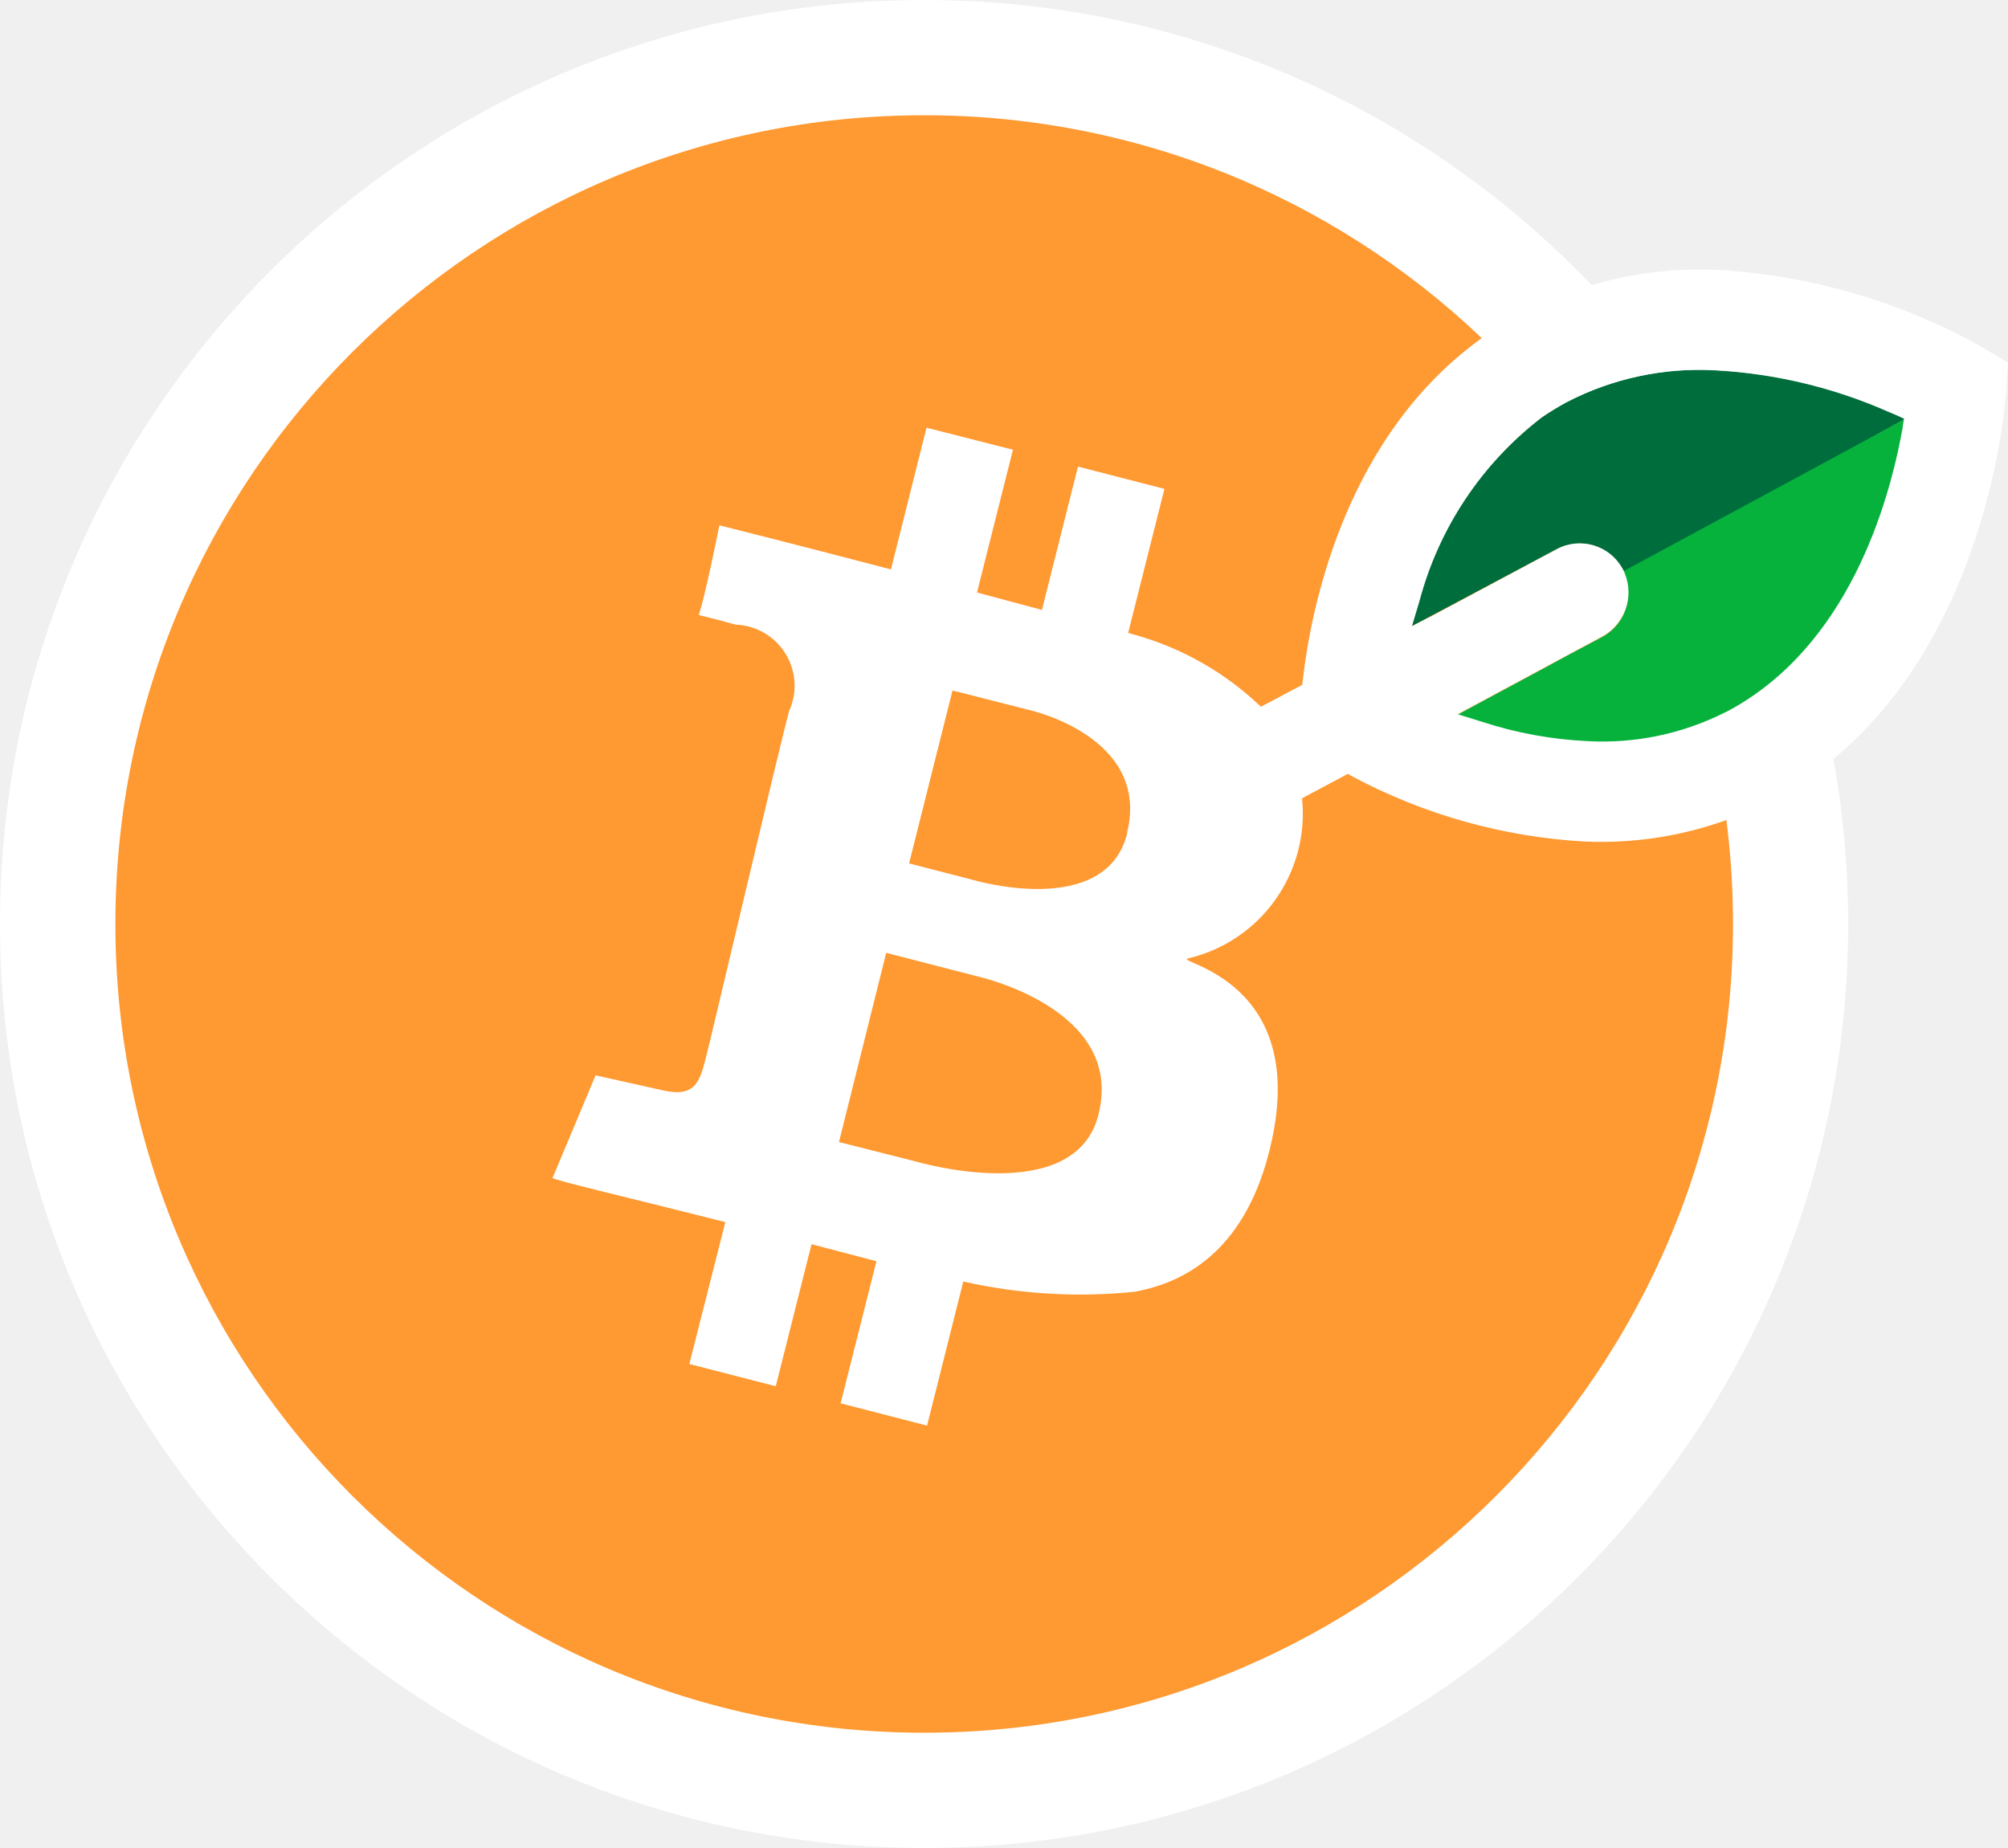
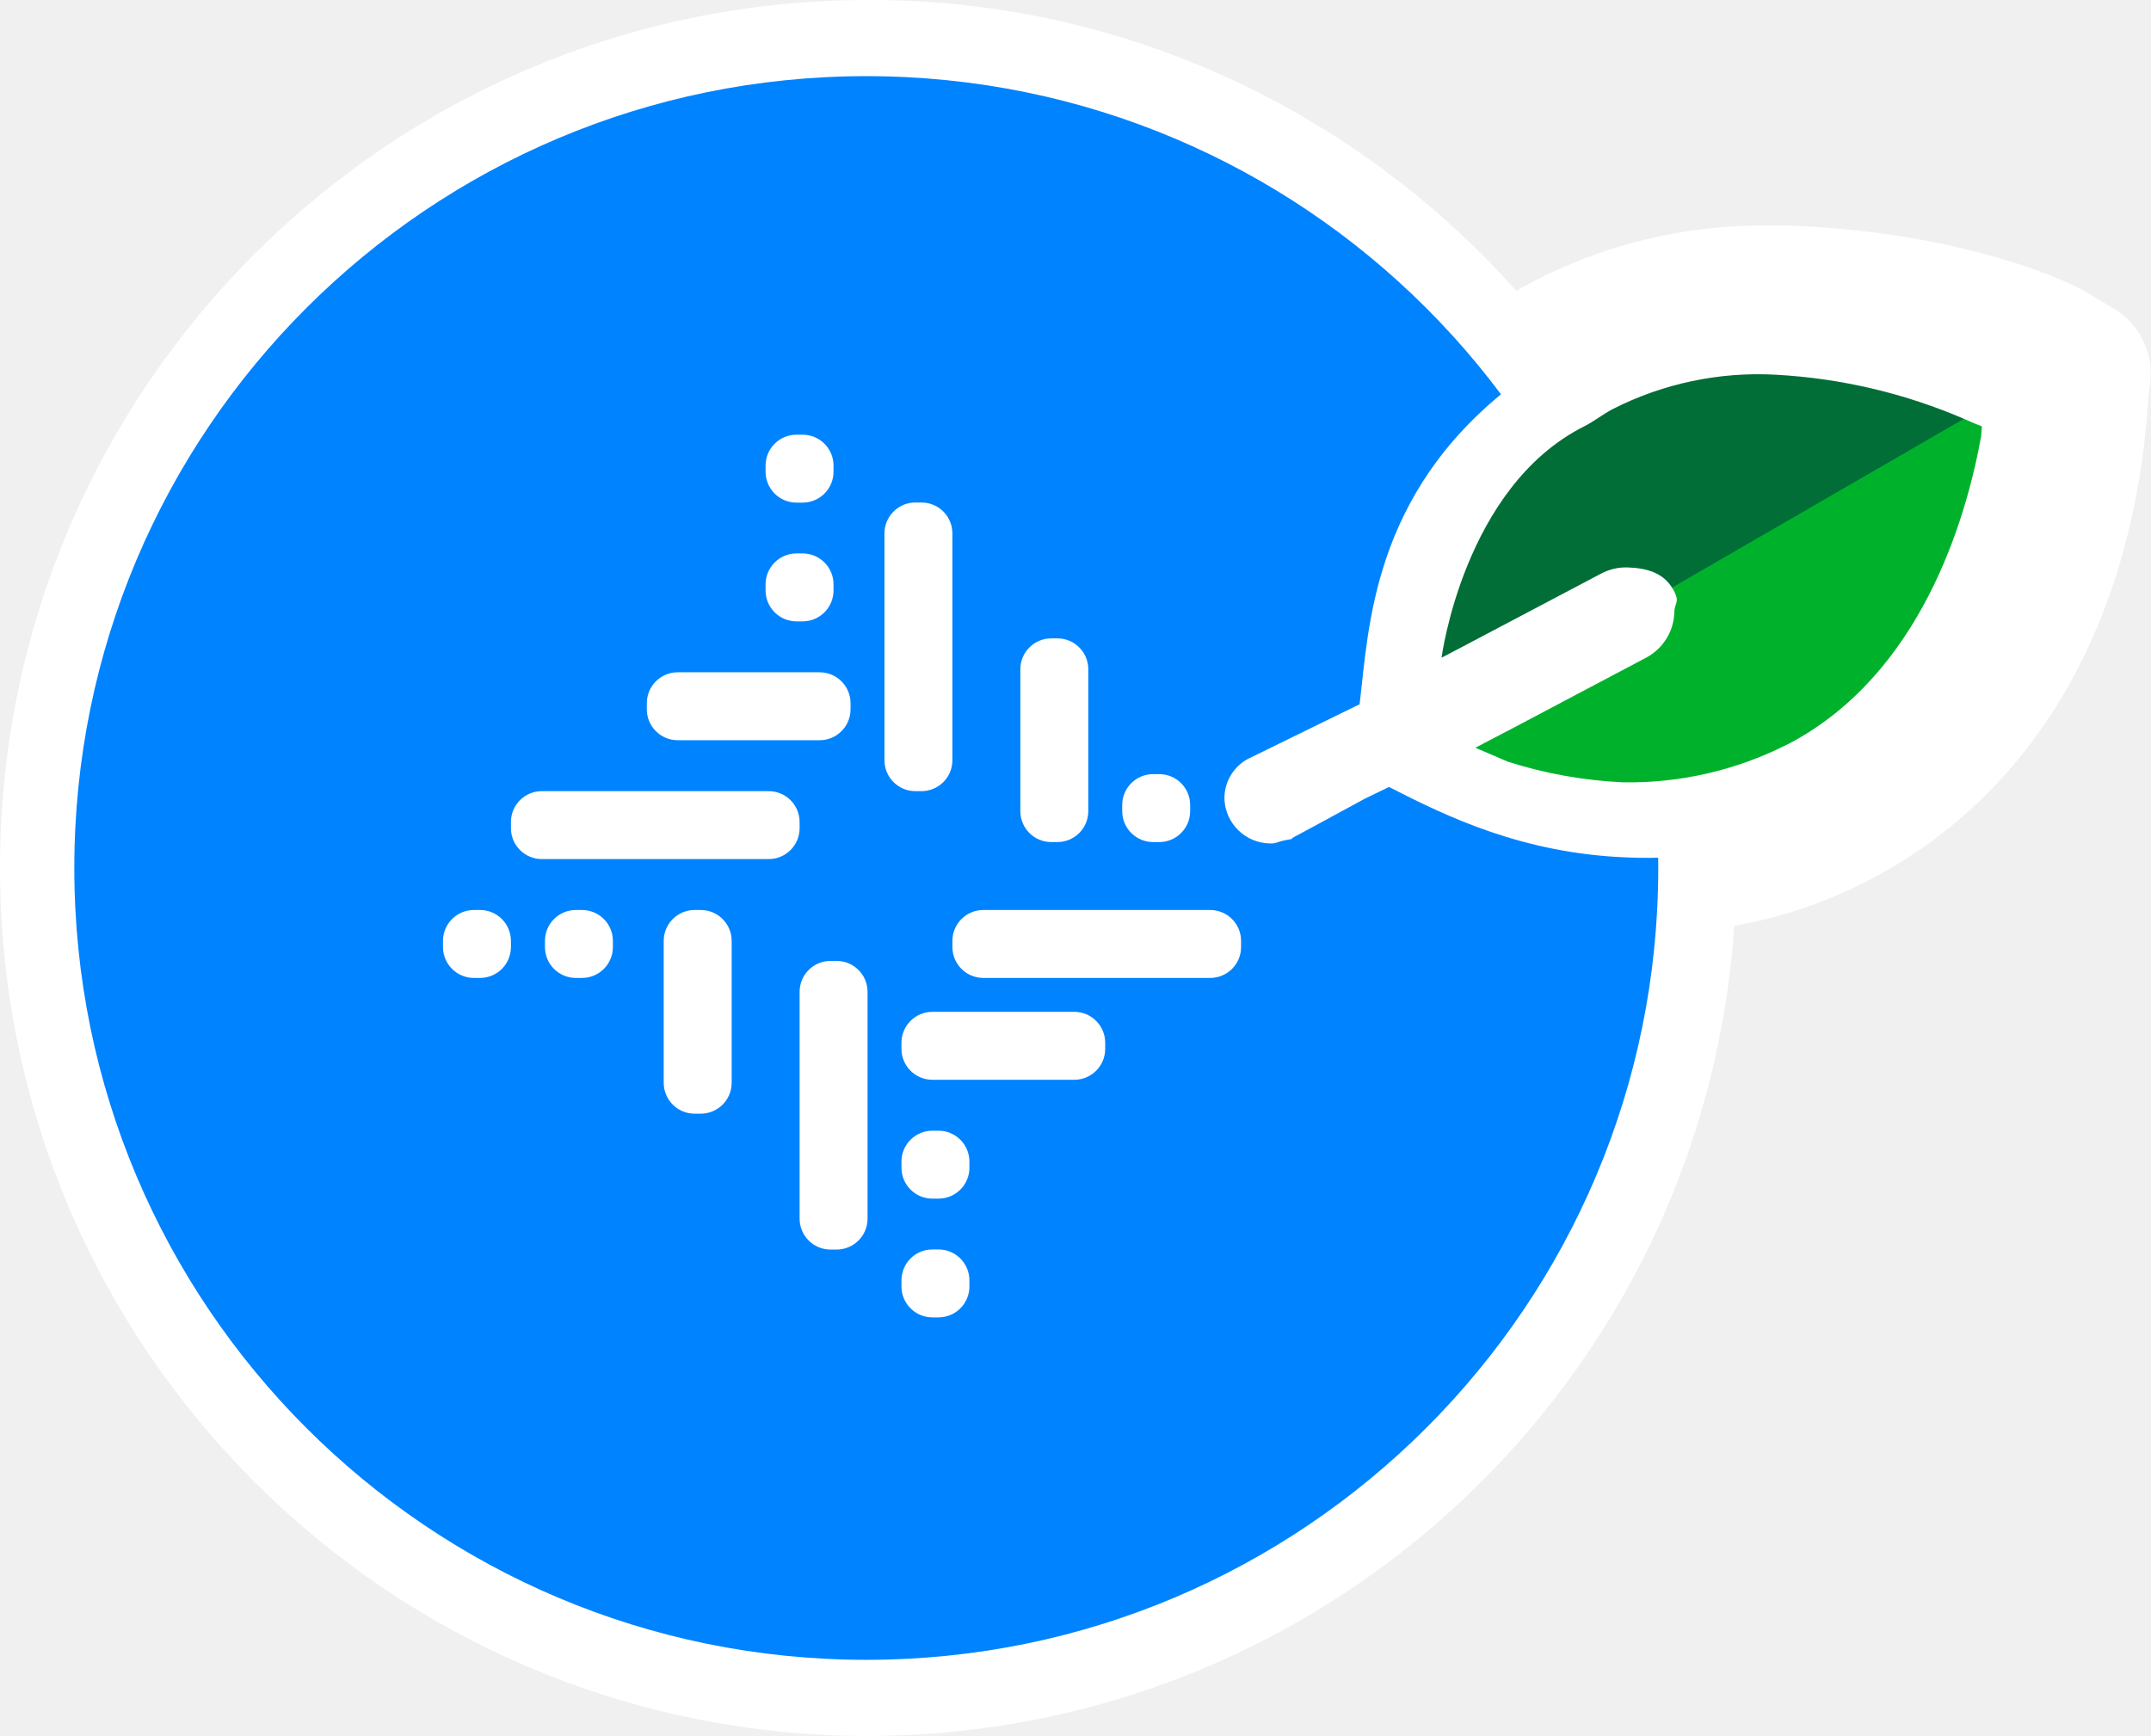
- <svg xmlns="http://www.w3.org/2000/svg" id="rbtclogo" width="63.762" height="58.686" viewBox="0 0 63.762 58.686">
+ <svg xmlns="http://www.w3.org/2000/svg" id="Layer_1" data-name="Layer 1" viewBox="0 0 185.83 150">
  <defs>
-     <clipPath id="clip-path">
-       <rect id="Rectangle_239" data-name="Rectangle 239" width="63.762" height="58.686" fill="none" />
-     </clipPath>
+     <style>.cls-1{fill:#fff;}.cls-2{fill:#0083ff;}.cls-3{fill:#006e36;}.cls-4{fill:#00b22b;}</style>
  </defs>
-   <g id="Group_471" data-name="Group 471" clip-path="url(#clip-path)">
-     <path id="Path_116" data-name="Path 116" d="M32.2,4.678A27.513,27.513,0,1,1,4.686,32.191,27.513,27.513,0,0,1,32.2,4.678" transform="translate(-2.853 -2.848)" fill="#ff9931" />
-     <path id="Path_117" data-name="Path 117" d="M29.334,3.66A25.683,25.683,0,1,1,3.664,29.355v-.012A25.682,25.682,0,0,1,29.334,3.66m0-3.66A29.343,29.343,0,1,0,58.686,29.343,29.343,29.343,0,0,0,29.334,0" transform="translate(0)" fill="#fff" />
-     <path id="Path_118" data-name="Path 118" d="M129.712,31.354a15.691,15.691,0,0,0-5.491-1.312,9.148,9.148,0,0,0-4.725,1.013,8.509,8.509,0,0,0-.8.491,10.857,10.857,0,0,0-3.88,5.827l-.226.793.732-.39,3.859-2.05a1.547,1.547,0,0,1,2.084.61l.021.036a1.561,1.561,0,0,1,.064.146l8.9-4.93c-.07-.043-.458-.2-.543-.235" transform="translate(-69.76 -18.28)" fill="#006e3c" />
-     <path id="Path_119" data-name="Path 119" d="M130.548,39.741c-4.411,7.288-12.266,3.66-12.266,3.66l2.833-1.525c.236-.14,1.782-.955,1.782-.955a1.574,1.574,0,0,0,.647-2.074L132.509,34a13.96,13.96,0,0,1-1.962,5.738" transform="translate(-72.005 -20.7)" fill="#06b23c" />
-     <path id="Path_120" data-name="Path 120" d="M90.22,24.333a19.425,19.425,0,0,0-8.328-2.441,12.2,12.2,0,0,0-6.308,1.391,11.267,11.267,0,0,0-1.708,1.131c-3.929,3.145-4.948,8.236-5.207,10.473l-.021.18-.159.085-1.153.61a9.482,9.482,0,0,0-3.993-2.282l-.223-.061,1.153-4.576-2.746-.708-1.144,4.551-2.062-.552L59.462,27.6,56.717,26.9,55.588,31.4c-3.322-.869-5.448-1.4-5.448-1.4s-.458,2.3-.656,2.849c0,0,.565.137,1.171.305a1.943,1.943,0,0,1,1.7,2.745c-.366,1.36-2.5,10.484-2.669,11.107-.192.741-.378,1.138-1.293.949l-2.184-.488-1.37,3.267c.5.171,2.218.567,5.491,1.394l-1.144,4.506,2.745.707,1.135-4.511,2.062.54L53.99,57.883l2.745.708,1.15-4.576a16.859,16.859,0,0,0,5.452.324c2.657-.491,3.786-2.535,4.271-4.488,1.379-5.491-3.145-5.979-2.572-6.1a4.724,4.724,0,0,0,3.606-5.082l1.293-.689.158-.088.156.088a17.777,17.777,0,0,0,7.358,2.062,11.76,11.76,0,0,0,5.347-1.019c.232-.107.457-.22.683-.339,6.452-3.468,7.288-11.921,7.358-12.87l.064-.982ZM62.18,48.71c-.75,3-5.829,1.486-5.829,1.486l-2.413-.61,1.5-6.009,2.883.744s4.713,1.025,3.856,4.39m.915-8.929c-.689,2.746-4.921,1.473-4.921,1.473l-2.007-.518,1.379-5.491,2.4.61s3.914.839,3.139,3.926ZM87.716,26.856v.034c-.445,2.489-1.757,6.97-5.537,9l-.1.049a8.634,8.634,0,0,1-4.368.915,12.657,12.657,0,0,1-3.34-.61L73.586,36l.726-.39L78.2,33.518a1.6,1.6,0,0,0,.7-1.968,1.522,1.522,0,0,0-.064-.147l-.022-.036a1.547,1.547,0,0,0-2.083-.61l-3.859,2.065-.741.381.241-.8a10.869,10.869,0,0,1,3.88-5.827,8.567,8.567,0,0,1,.8-.491,9.148,9.148,0,0,1,4.725-1.013,15.691,15.691,0,0,1,5.491,1.312l.253.113.238.116Z" transform="translate(-27.297 -13.318)" fill="#fff" />
-   </g>
+   <path class="cls-1" d="M75,150A75,75,0,0,1,75,0a74.07,74.07,0,0,1,34.1,8.19A75.62,75.62,0,0,1,131,25.13c.44-.25.88-.5,1.33-.74a43,43,0,0,1,20.4-4.9c.6,0,1.21,0,1.81,0,13.74.49,23,4.23,25.47,5.63l2.56,1.51a6.57,6.57,0,0,1,3.18,6.51l-.16,1.26,0,.2c-1.28,19.17-9.74,33.84-23.82,41.29-.85.45-1.64.84-2.43,1.19A40.49,40.49,0,0,1,149.83,80,75.1,75.1,0,0,1,75,150Z" />
+   <path class="cls-2" d="M143.26,75A68.42,68.42,0,1,1,74.84,6.58,68.42,68.42,0,0,1,143.26,75" />
+   <rect class="cls-1" x="66.14" y="37.56" width="5.87" height="5.87" rx="2.67" />
+   <rect class="cls-1" x="66.14" y="47.82" width="5.87" height="5.87" rx="2.67" />
+   <rect class="cls-1" x="38.27" y="78.63" width="5.87" height="5.87" rx="2.67" />
+   <rect class="cls-1" x="47.08" y="78.63" width="5.87" height="5.87" rx="2.67" />
+   <rect class="cls-1" x="55.88" y="58.09" width="17.6" height="5.87" rx="2.67" />
+   <rect class="cls-1" x="57.34" y="78.63" width="5.87" height="17.6" rx="2.67" />
+   <rect class="cls-1" x="82.28" y="78.63" width="24.94" height="5.87" rx="2.67" />
+   <rect class="cls-1" x="44.14" y="68.36" width="24.94" height="5.87" rx="2.67" />
+   <rect class="cls-1" x="96.95" y="66.89" width="5.87" height="5.87" rx="2.67" />
+   <rect class="cls-1" x="77.88" y="87.43" width="17.6" height="5.87" rx="2.67" />
+   <rect class="cls-1" x="77.88" y="97.7" width="5.87" height="5.87" rx="2.67" />
+   <rect class="cls-1" x="77.88" y="107.96" width="5.87" height="5.87" rx="2.67" />
+   <rect class="cls-1" x="76.41" y="43.42" width="5.87" height="24.94" rx="2.67" />
+   <rect class="cls-1" x="69.08" y="83.03" width="5.87" height="24.94" rx="2.67" />
+   <rect class="cls-1" x="88.15" y="55.16" width="5.87" height="17.6" rx="2.67" />
+   <path class="cls-3" d="M122.85,64l47.53-27.49s1-9.84-17.32-9.65-28.77,12.21-30.16,23S122.85,64,122.85,64" />
+   <path class="cls-4" d="M171.13,35.34,123.6,62.83s-1,9.84,17.33,9.65,28.77-12.21,30.16-23,0-14.13,0-14.13" />
+   <path class="cls-1" d="M176.74,30.85c-1.16-.67-9.38-4.28-22.41-4.75a36.78,36.78,0,0,0-18.89,4.11,33.2,33.2,0,0,0-5.12,3.34c-11.77,9.27-12.07,20.7-12.86,27.3l-9.31,4.56A3.87,3.87,0,0,0,105.78,69a4,4,0,0,0,4,3.88c.61,0,.37-.14,1.84-.39h0v-.07h0l2.08-1.12L117.93,69,120,68c5.07,2.6,11.62,5.76,20.63,6.09a35.72,35.72,0,0,0,16-3c.69-.31,1.37-.65,2-1C178,59.87,178.84,36.59,179.06,33.78l.19-1.45Zm-5.58,6.73,0,.1c-1.33,7.34-5.26,20.57-16.57,26.56l-.31.15a30.22,30.22,0,0,1-14,3.21,38.56,38.56,0,0,1-10-1.78l-2.82-1.21L130.54,63l11.65-6.16a4.61,4.61,0,0,0,2.27-2.75,4.56,4.56,0,0,0,.19-1.21c0-.65.38-.84.13-1.45a4,4,0,0,0-.19-.43l-.07-.11s0,0,0,0c-.8-1.4-2.25-1.8-3.88-1.86a4.58,4.58,0,0,0-2.35.55l-11.56,6.1-2.19,1.15s1.92-14.78,12.34-20c.81-.41,1.55-1,2.38-1.45a27.69,27.69,0,0,1,14.16-3,47.58,47.58,0,0,1,16.39,3.87l.76.33.65.26Z" />
</svg>
